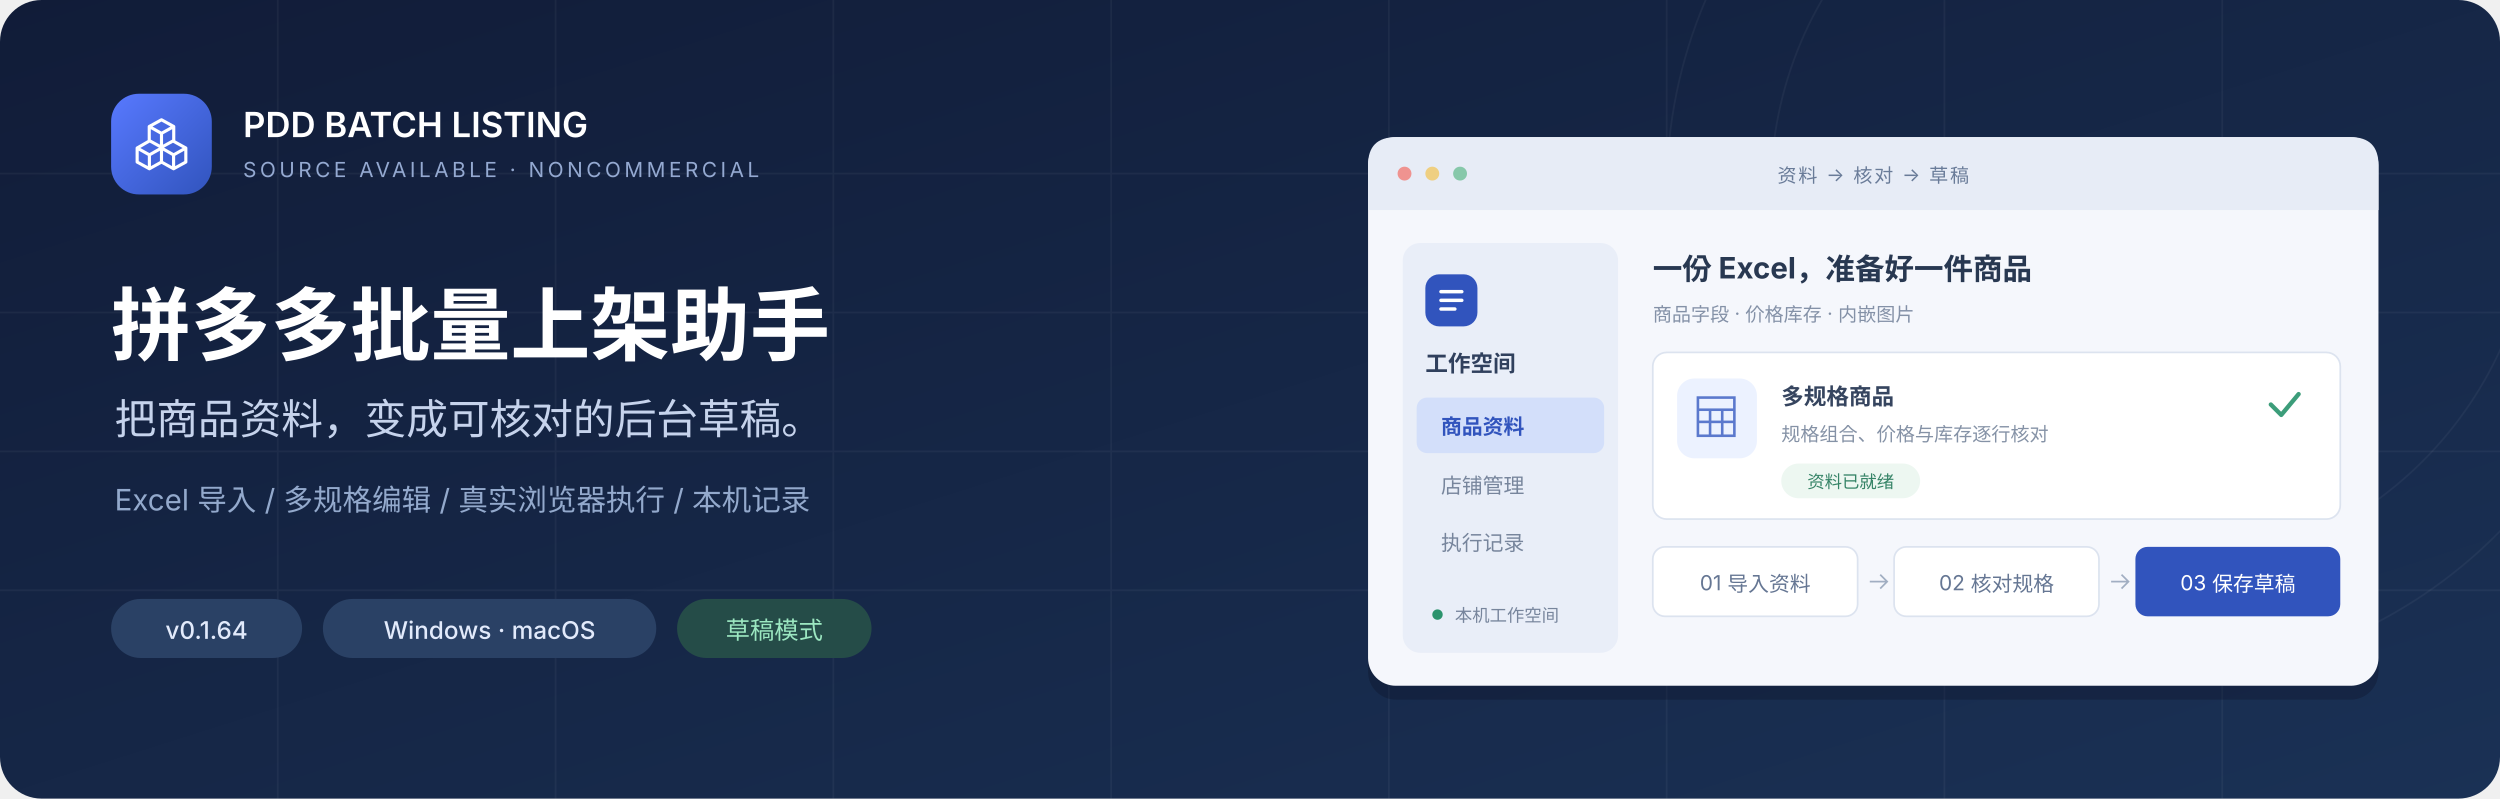
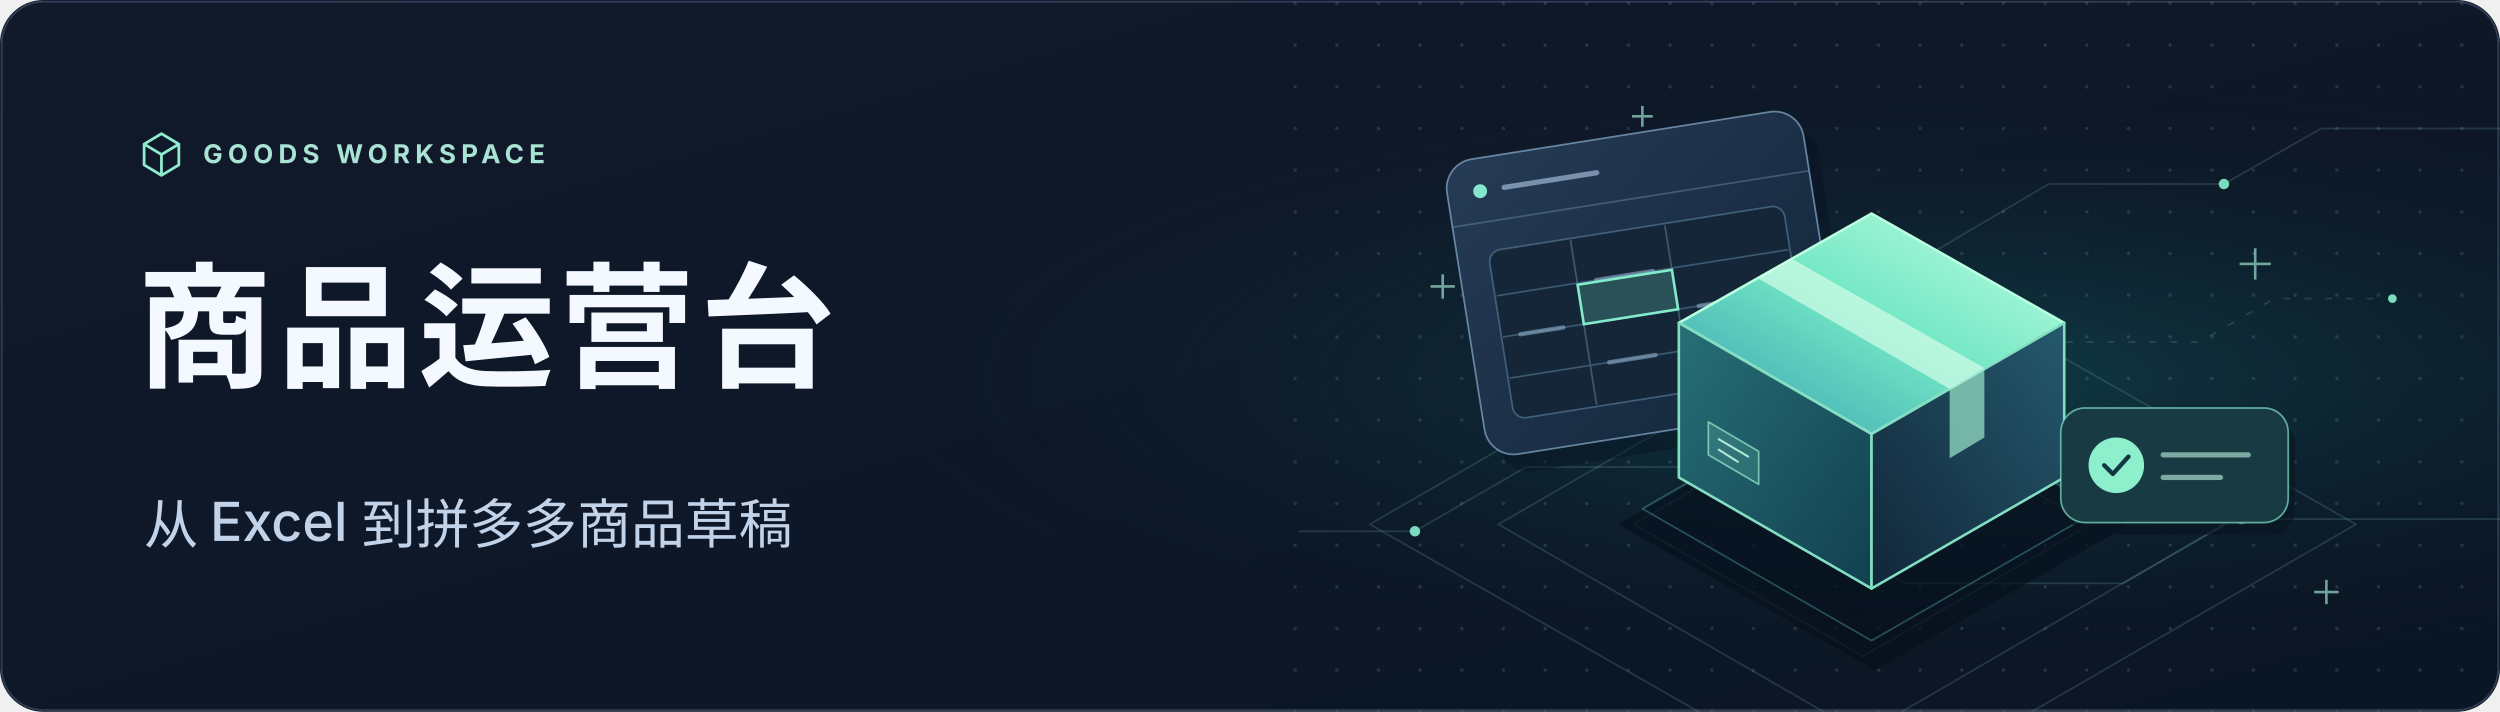
- <svg xmlns="http://www.w3.org/2000/svg" width="1440" height="460" viewBox="0 0 1440 460" role="img" aria-labelledby="title desc">
+ <svg xmlns="http://www.w3.org/2000/svg" width="1440" height="410" viewBox="0 0 1440 410" role="img" aria-labelledby="title desc">
  <defs>
-     <linearGradient id="bg" x2="1" y2="1">
-       <stop stop-color="#111c38" />
-       <stop offset="1" stop-color="#1a3155" />
+     <linearGradient id="background" x1="0" y1="0" x2="1" y2="1" gradientUnits="objectBoundingBox">
+       <stop stop-color="#11192b" />
+       <stop offset="1" stop-color="#0b1624" />
    </linearGradient>
-     <linearGradient id="accent" x2="1" y2="1">
-       <stop stop-color="#5879ff" />
-       <stop offset="1" stop-color="#3154bd" />
+     <radialGradient id="light" cx=".77" cy=".53" r=".43">
+       <stop stop-color="#126e70" stop-opacity=".44" />
+       <stop offset="1" stop-color="#0b1624" stop-opacity="0" />
+     </radialGradient>
+     <linearGradient id="mint" x1="0" y1="1" x2="1" y2="0" gradientUnits="objectBoundingBox">
+       <stop stop-color="#369cb0" />
+       <stop offset=".52" stop-color="#73e7c5" />
+       <stop offset="1" stop-color="#c0ffe1" />
    </linearGradient>
+     <linearGradient id="front" x1="0" y1="0" x2="1" y2="1" gradientUnits="objectBoundingBox">
+       <stop stop-color="#276f76" />
+       <stop offset="1" stop-color="#124050" />
+     </linearGradient>
+     <linearGradient id="side" x1="1" y1="0" x2="0" y2="1" gradientUnits="objectBoundingBox">
+       <stop stop-color="#25596e" />
+       <stop offset="1" stop-color="#112639" />
+     </linearGradient>
+     <linearGradient id="panel" x1="0" y1="0" x2="1" y2="1" gradientUnits="objectBoundingBox">
+       <stop stop-color="#263b55" />
+       <stop offset="1" stop-color="#12253a" />
+     </linearGradient>
+     <pattern id="dots" width="24" height="24" patternUnits="userSpaceOnUse">
+       <circle cx="2" cy="2" r="1" fill="#aac8eb" opacity=".35" />
+     </pattern>
+     <clipPath id="frame">
+       <rect width="1440" height="410" rx="25" />
+     </clipPath>
  </defs>
-   <rect width="1440" height="460" rx="24" fill="url(#bg)" />
-   <g fill="none" stroke="#ffffff" stroke-opacity=".045">
-     <path d="M0 100H1440M0 180H1440M0 260H1440M0 340H1440M160 0V460M320 0V460M480 0V460M640 0V460M800 0V460M960 0V460M1120 0V460M1280 0V460" />
-     <circle cx="1240" cy="110" r="220" />
-     <circle cx="1240" cy="110" r="280" />
-   </g>
-   <g font-family="-apple-system, BlinkMacSystemFont, 'Segoe UI', 'PingFang SC', 'Microsoft YaHei', sans-serif">
-     <g transform="translate(64 54)">
-       <rect width="58" height="58" rx="16" fill="url(#accent)" />
-       <g transform="translate(7 7) scale(.086)" fill="none" stroke="#fff" stroke-width="21" stroke-linecap="round" stroke-linejoin="round">
-         <path d="M256 93l82 45v94l-82 45-82-45v-94zM174 138l82 46 82-46M256 184v93M171 237l-78 45v94l82 45 81-45v-96M93 282l82 46 81-46M175 328v93M337 237l82 45v94l-82 45-81-45M256 282l81 46 82-46M337 328v93" />
-       </g>
-       <text x="76" y="25" fill="#fff" font-size="20" font-weight="600">PDD BATCH LISTING</text>
-       <text x="76" y="48" fill="#94a9d1" font-size="12" letter-spacing="2">SOURCE AVAILABLE · NONCOMMERCIAL</text>
+   <g clip-path="url(#frame)">
+     <path fill="url(#background)" d="M0 0h1440v410H0z" />
+     <path fill="url(#light)" d="M0 0h1440v410H0z" />
+     <path fill="url(#dots)" opacity=".45" d="M745 0h695v410H745z" />
+     <g fill="none" stroke="#81b9be" stroke-opacity=".2">
+       <path d="M748 306h67l64-37h99m119-114 83-49h101l56-32h103M1043 304l54 32h126l64-37h153" />
+       <path d="M856 95h72l44 25m194 77h101l43-25h68" stroke-dasharray="4 8" />
+       <path d="m789 302 282-163 286 163-282 163zm74 0 208-120 210 120-208 121zm78 0 131-76 132 76-131 76z" />
    </g>
-     <text x="64" y="204" fill="#fff" font-size="46" font-weight="700">拼多多批量上架助手</text>
-     <text x="66" y="250" fill="#c6d3ec" font-size="24">把商品资料，变成可核对的后台草稿。</text>
-     <text x="66" y="294" fill="#93a9cc" font-size="17">Excel 导入 / 多规格编辑 / 真实浏览器执行 / 本机记录</text>
-     <g transform="translate(64 345)" font-size="14" font-weight="500">
-       <rect width="110" height="34" rx="17" fill="#2a4165" />
-       <text x="55" y="23" text-anchor="middle" fill="#e2eafb">v0.1.64</text>
-       <rect x="122" width="192" height="34" rx="17" fill="#2a4165" />
-       <text x="218" y="23" text-anchor="middle" fill="#e2eafb">Windows · macOS</text>
-       <rect x="326" width="112" height="34" rx="17" fill="#254c48" />
-       <text x="382" y="23" text-anchor="middle" fill="#9ce7c1">草稿模式</text>
+     <g fill="#79dcbf">
+       <circle cx="815" cy="306" r="3" />
+       <circle cx="1281" cy="106" r="3" />
+       <circle cx="1291" cy="299" r="3" />
+       <circle cx="1378" cy="172" r="2.5" />
    </g>
-     <g transform="translate(788 79)">
-       <rect x="0" y="8" width="582" height="316" rx="16" fill="#090f20" opacity=".3" />
-       <rect width="582" height="316" rx="16" fill="#f5f7fc" />
-       <path d="M16 0H566Q582 0 582 16V42H0V16Q0 0 16 0" fill="#e7ecf6" />
-       <circle cx="21" cy="21" r="4" fill="#ef9390" />
-       <circle cx="37" cy="21" r="4" fill="#efcf81" />
-       <circle cx="53" cy="21" r="4" fill="#87c8aa" />
-       <text x="291" y="26" fill="#697b98" font-size="11" text-anchor="middle" letter-spacing="1">资料 → 核对 → 草稿</text>
-       <rect x="20" y="61" width="124" height="236" rx="10" fill="#e9eef8" />
-       <rect x="33" y="79" width="30" height="30" rx="8" fill="#3154bd" />
-       <path d="M42 89H54M42 94H54M42 99H50" stroke="#fff" stroke-width="2" stroke-linecap="round" />
-       <text x="33" y="135" fill="#30405d" font-size="13" font-weight="600">工作空间</text>
-       <rect x="28" y="150" width="108" height="32" rx="6" fill="#d3dffa" />
-       <text x="42" y="171" fill="#3154bd" font-size="12" font-weight="600">商品资料</text>
-       <text x="42" y="205" fill="#77859c" font-size="12">店铺管理</text>
-       <text x="42" y="238" fill="#77859c" font-size="12">执行记录</text>
-       <circle cx="40" cy="275" r="3" fill="#2b936d" />
-       <text x="50" y="279" fill="#77859c" font-size="10">本机工作空间</text>
-       <text x="164" y="82" fill="#283851" font-size="17" font-weight="650">一份 Excel，准备好一件商品</text>
-       <text x="164" y="106" fill="#8491a7" font-size="11">商品字段 · 价格库存 · 内嵌图片</text>
-       <g transform="translate(164 124)">
-         <rect width="396" height="96" rx="8" fill="#fff" stroke="#dce3ef" />
-         <rect x="14" y="15" width="46" height="46" rx="10" fill="#ecf2ff" />
-         <path d="M26 26H47V48H26ZM26 33H47M33 33V48M40 33V48M26 40H47" fill="none" stroke="#5b79cd" stroke-width="1.5" />
-         <text x="74" y="30" fill="#36455f" font-size="13" font-weight="600">多规格商品</text>
-         <text x="74" y="51" fill="#8592a6" font-size="11">规格组合、价格与库存逐行核对</text>
-         <rect x="74" y="64" width="80" height="20" rx="10" fill="#edf7f1" />
-         <text x="114" y="78" fill="#368467" font-size="10" text-anchor="middle">资料已就绪</text>
-         <path d="M356 30l6 6 10-12" fill="none" stroke="#3c9d7a" stroke-width="2.5" stroke-linecap="round" stroke-linejoin="round" />
-       </g>
-       <g transform="translate(164 236)">
-         <rect width="118" height="40" rx="7" fill="#fff" stroke="#dce3ef" />
-         <text x="59" y="25" text-anchor="middle" fill="#657693" font-size="12">01 导入资料</text>
-         <path d="M125 20h10m-4-4 4 4-4 4" fill="none" stroke="#a1aec2" />
-         <rect x="139" width="118" height="40" rx="7" fill="#fff" stroke="#dce3ef" />
-         <text x="198" y="25" text-anchor="middle" fill="#657693" font-size="12">02 核对规格</text>
-         <path d="M264 20h10m-4-4 4 4-4 4" fill="none" stroke="#a1aec2" />
-         <rect x="278" width="118" height="40" rx="7" fill="#3154bd" />
-         <text x="337" y="25" text-anchor="middle" fill="#fff" font-size="12">03 保存草稿</text>
-       </g>
+     <g fill="none" stroke="#a7efd7" stroke-opacity=".65" stroke-width="1.5">
+       <path d="M824 165h14m-7-7v14m459-20h18m-9-9v18m34 180h14m-7-7v14m-400-281h12m-6-6v12" />
+     </g>
+     <g transform="translate(843 77) rotate(-9 104 86)">
+       <rect x="7" y="11" width="208" height="172" rx="17" fill="#07111f" opacity=".45" />
+       <rect width="208" height="172" rx="17" fill="url(#panel)" stroke="#8eb6d7" stroke-opacity=".66" />
+       <path d="M0 37h208" stroke="#7498b6" stroke-opacity=".4" />
+       <circle cx="19" cy="19" r="4" fill="#87e7cd" />
+       <path d="M33 19h54" stroke="#a9c2df" stroke-width="3" stroke-linecap="round" opacity=".65" />
+       <rect x="18" y="54" width="172" height="98" rx="7" fill="#142638" stroke="#6088a8" stroke-opacity=".55" />
+       <path d="M19 80h170M19 104h170M19 128h170M66 55v96M121 55v96" stroke="#6d93b4" stroke-opacity=".45" />
+       <path d="M29 104h25m23-24h33m-33 48h27m29-24h39" stroke="#8caec9" stroke-width="2.5" stroke-linecap="round" opacity=".6" />
+       <path d="M66 81h55v23H66z" fill="#74e7c7" fill-opacity=".22" stroke="#82ebcb" stroke-width="1.5" />
+     </g>
+     <g stroke-linejoin="round">
+       <path d="m932 302 145-82 148 83-145 83z" fill="#060f1c" opacity=".7" />
+       <path d="m946 293 132-76 132 76-132 76z" fill="none" stroke="#4d9b9d" stroke-opacity=".44" />
+       <path d="m967 186 111-63 111 63-111 64z" fill="url(#mint)" stroke="#b8ffdf" stroke-width="1.5" />
+       <path d="M967 186l111 64v89l-111-64z" fill="url(#front)" stroke="#82ddc1" stroke-width="1.5" />
+       <path d="m1078 250 111-64v89l-111 64z" fill="url(#side)" stroke="#82ddc1" stroke-width="1.5" />
+       <path d="m1012 160 111 64 20-12-111-63z" fill="#ddffea" fill-opacity=".64" />
+       <path d="m1123 224 20-12v40l-20 12z" fill="#a5f5d4" fill-opacity=".65" />
+       <path d="m984 243 29 17v19l-29-17z" fill="#8eebcd" fill-opacity=".16" stroke="#a1f5d6" stroke-opacity=".65" />
+       <path d="m990 253 17 10m-17-4 11 7" stroke="#b1e8d9" stroke-width="1.2" stroke-linecap="round" />
+     </g>
+     <g transform="translate(1187 235)">
+       <rect x="4" y="7" width="131" height="66" rx="14" fill="#081421" opacity=".6" />
+       <rect width="131" height="66" rx="14" fill="#183a43" stroke="#78d5bd" stroke-opacity=".75" />
+       <circle cx="32" cy="33" r="16" fill="#8defcb" />
+       <path d="m25 33 5 5 9-10" fill="none" stroke="#103842" stroke-width="2.5" stroke-linecap="round" stroke-linejoin="round" />
+       <path d="M59 27h49m-49 13h33" stroke="#b0e3d2" stroke-width="3" stroke-linecap="round" opacity=".66" />
+     </g>
+     <g transform="translate(83 76)" font-family="-apple-system, BlinkMacSystemFont, 'Segoe UI', 'PingFang SC', 'Microsoft YaHei', sans-serif">
+       <path d="M0 7 10 1l10 6v12l-10 6-10-6zm0 0 10 6 10-6m-10 6v12" fill="none" stroke="#91ebcd" stroke-width="1.6" stroke-linejoin="round" />
+       <text x="34" y="18" fill="#a9e3d4" font-size="15" font-weight="650" letter-spacing="3">GOODS WORKSPACE</text>
+       <text x="-4" y="141" fill="#f4f8ff" font-size="78" font-weight="750" letter-spacing="3">商品运营台</text>
+       <path d="M1 183h56" stroke="url(#mint)" stroke-width="3" stroke-linecap="round" />
+       <text x="0" y="237" fill="#c2d2e9" font-size="31" font-weight="500">从 Excel 到拼多多商品草稿</text>
    </g>
  </g>
+   <rect x="1" y="1" width="1438" height="408" rx="24" fill="none" stroke="#7995b7" stroke-opacity=".32" />
</svg>
